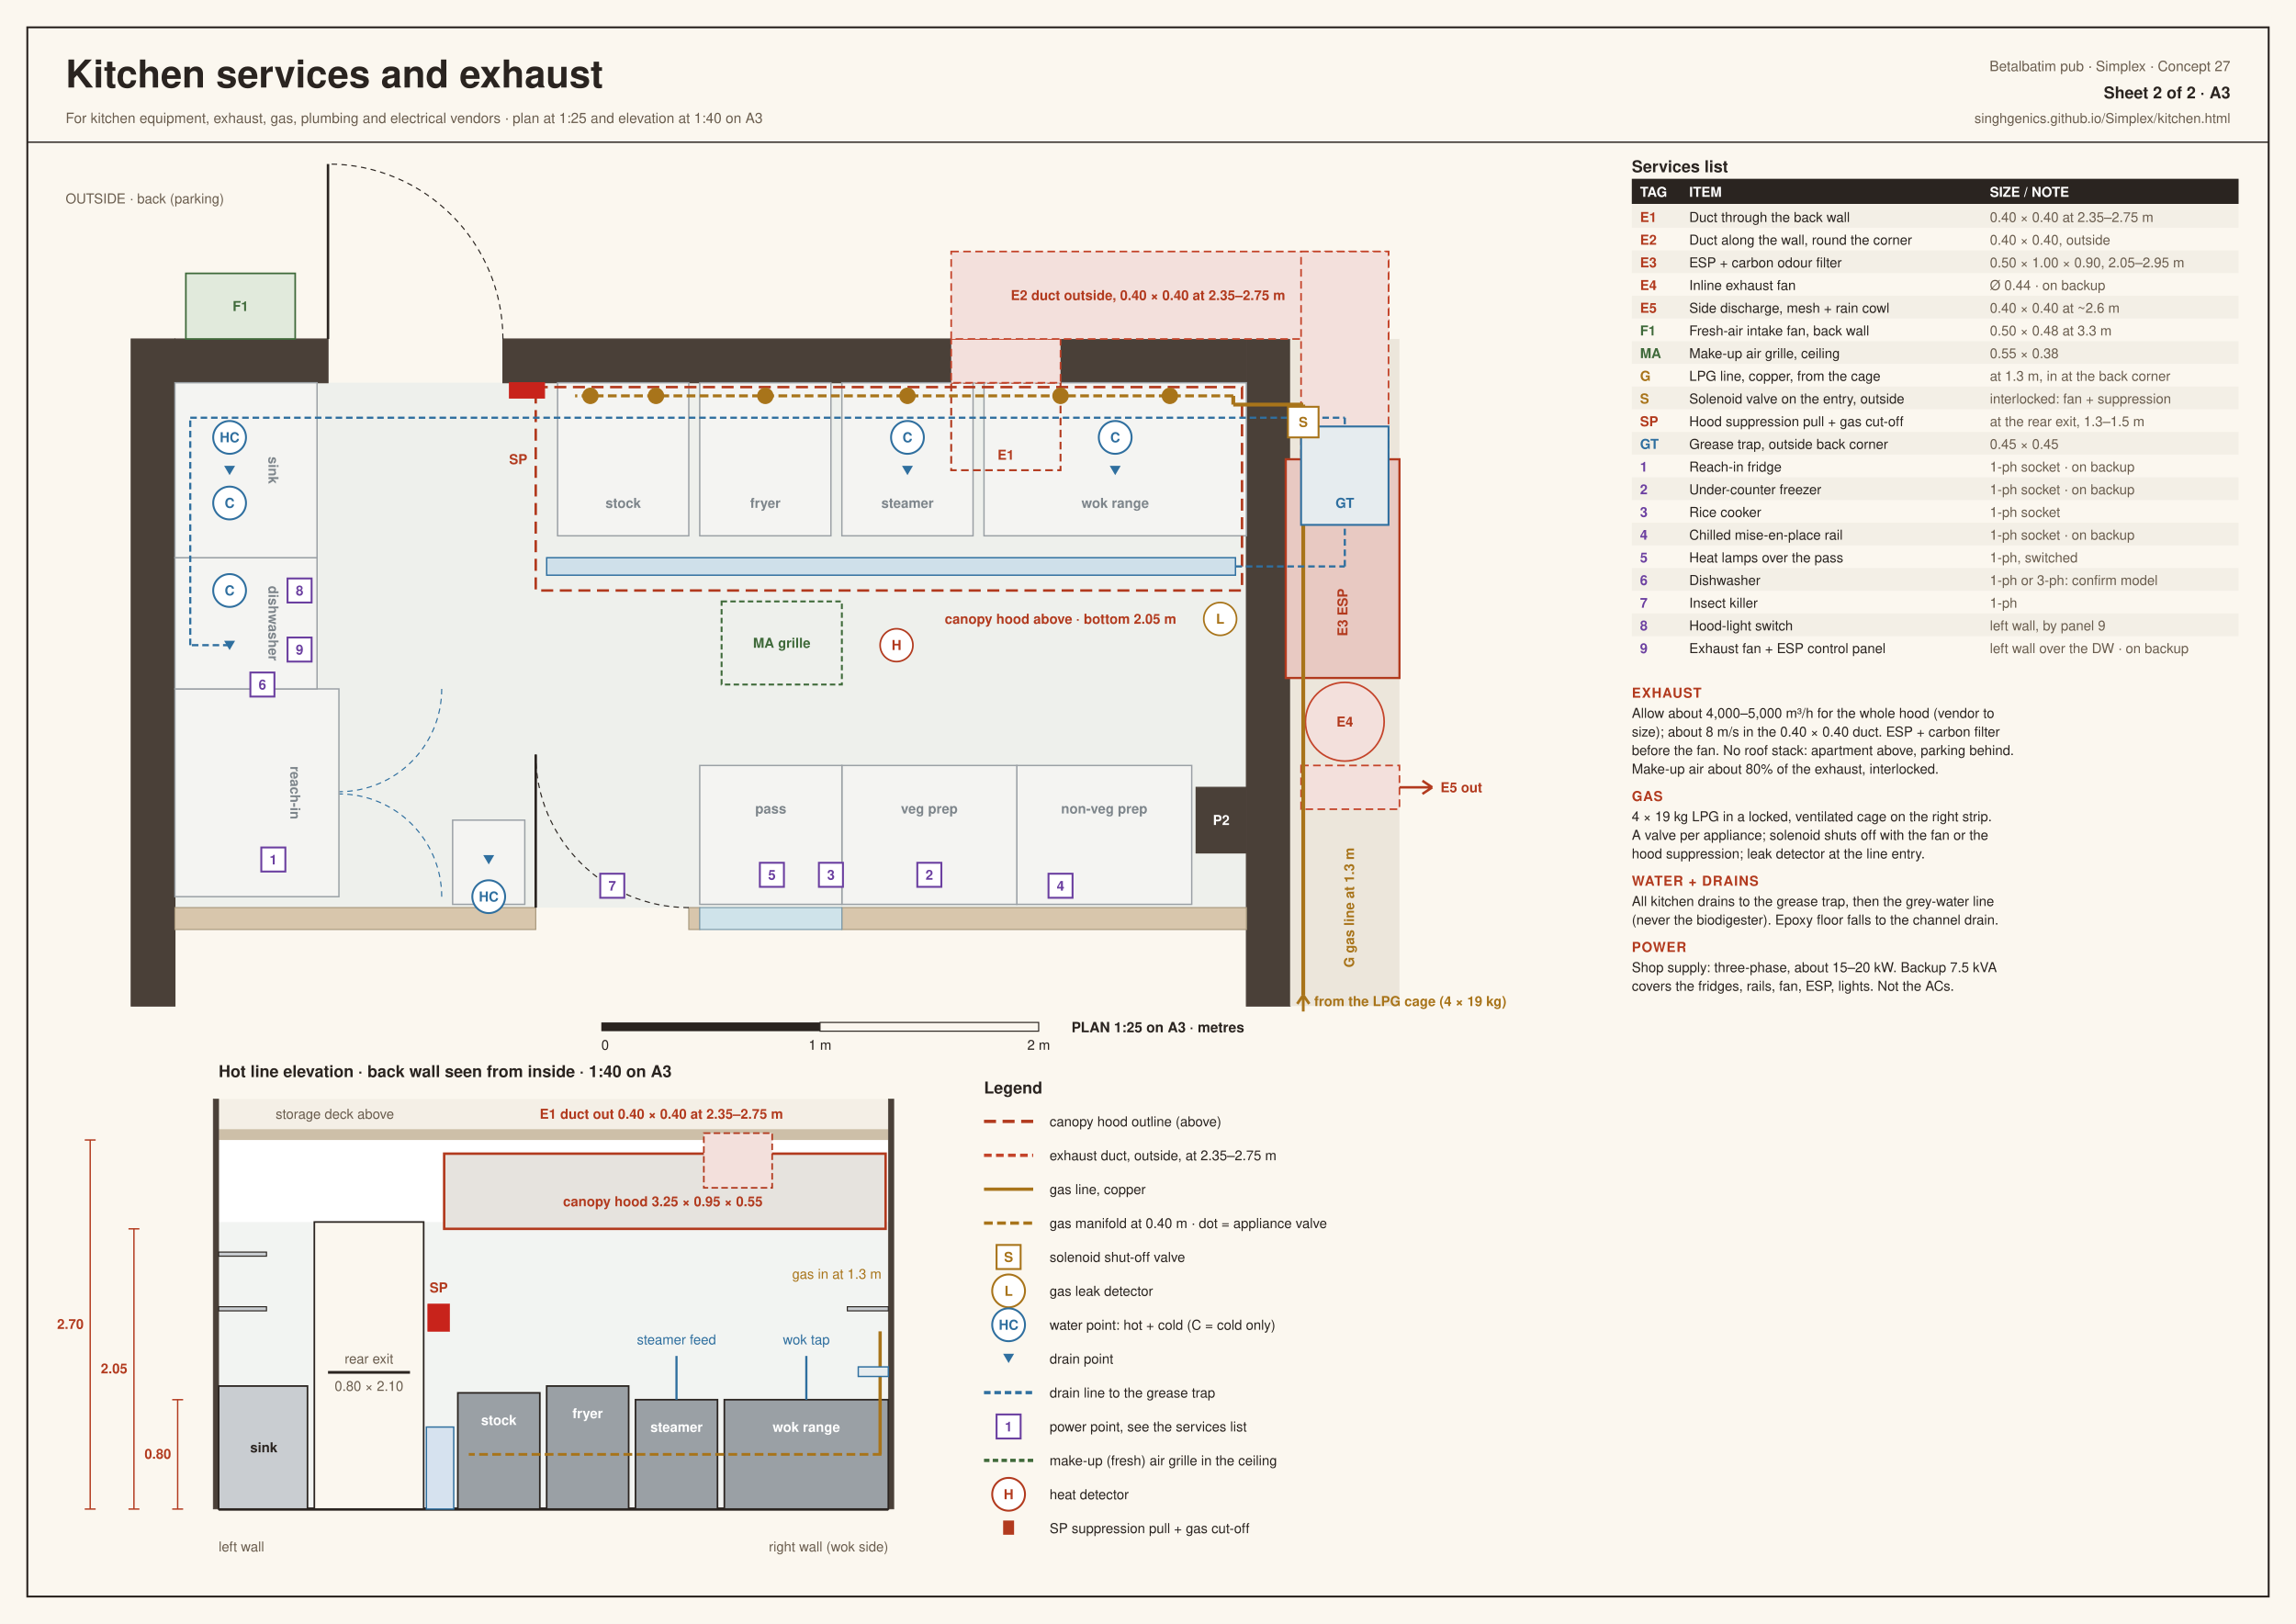
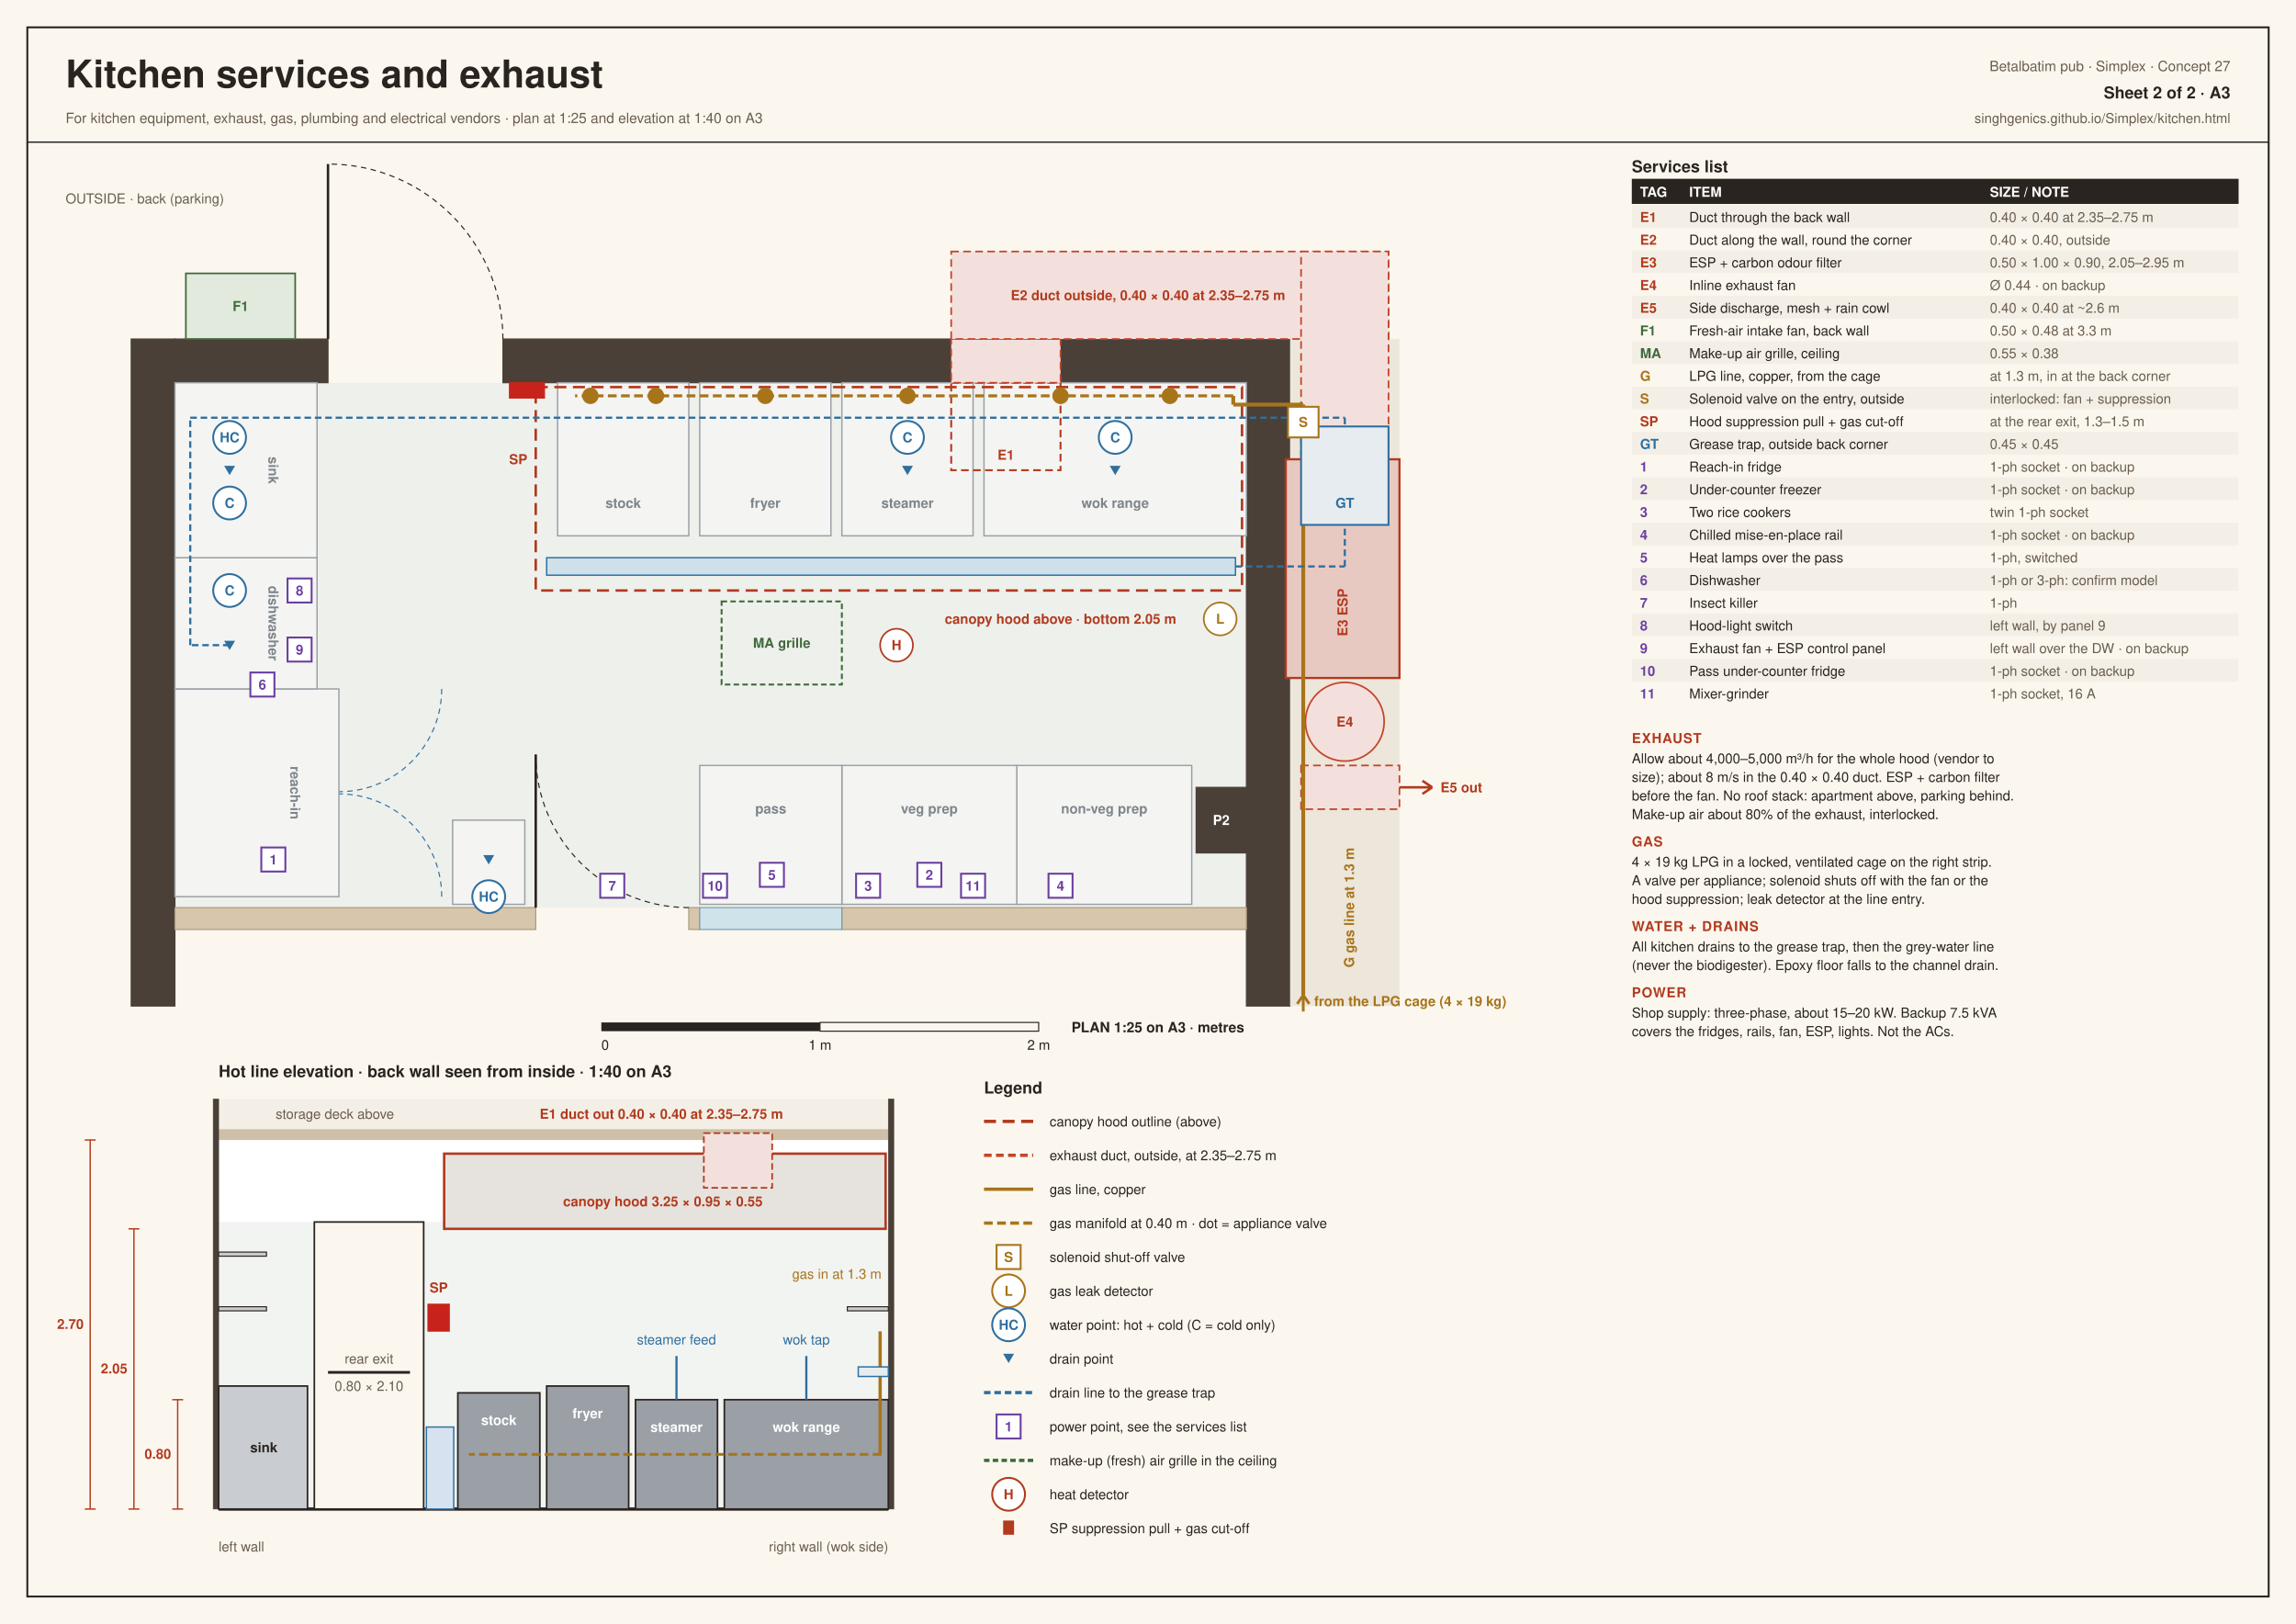
<svg xmlns="http://www.w3.org/2000/svg" width="420mm" height="297mm" viewBox="0 0 420 297" font-family="IBM Plex Sans, Helvetica, Arial, sans-serif">
  <rect width="420" height="297" fill="#fbf7ef" />
  <rect x="5" y="5" width="410" height="287" fill="none" stroke="#2a2420" stroke-width="0.35" />
  <text x="12" y="16" font-size="7" font-weight="700" fill="#2a2420">Kitchen services and exhaust</text>
  <text x="12" y="22.5" font-size="2.6" fill="#6a5d4e">For kitchen equipment, exhaust, gas, plumbing and electrical vendors · plan at 1:25 and elevation at 1:40 on A3</text>
  <text x="408" y="13" font-size="2.6" fill="#6a5d4e" text-anchor="end">Betalbatim pub · Simplex · Concept 27</text>
  <text x="408" y="18" font-size="3.0" font-weight="700" fill="#2a2420" text-anchor="end">Sheet 2 of 2 · A3</text>
  <text x="408" y="22.5" font-size="2.5" fill="#6a5d4e" text-anchor="end">singhgenics.github.io/Simplex/kitchen.html</text>
  <line x1="5" y1="26" x2="415" y2="26" stroke="#2a2420" stroke-width="0.25" />
  <rect x="32.00" y="70.00" width="196.00" height="96.00" fill="#eef0ec" stroke="none" stroke-width="0.3" />
  <rect x="228.00" y="62.00" width="8.00" height="122.00" fill="#4a4038" stroke="#4a4038" stroke-width="0.2" />
  <rect x="24.00" y="62.00" width="8.00" height="122.00" fill="#4a4038" stroke="#4a4038" stroke-width="0.2" />
  <rect x="92.00" y="62.00" width="136.00" height="8.00" fill="#4a4038" stroke="#4a4038" stroke-width="0.2" />
  <rect x="32.00" y="62.00" width="28.00" height="8.00" fill="#4a4038" stroke="#4a4038" stroke-width="0.2" />
  <rect x="154.00" y="166.00" width="74.00" height="4.00" fill="#d8c6ac" stroke="#a8987c" stroke-width="0.2" />
  <rect x="126.00" y="166.00" width="2.00" height="4.00" fill="#d8c6ac" stroke="#a8987c" stroke-width="0.2" />
  <rect x="32.00" y="166.00" width="66.00" height="4.00" fill="#d8c6ac" stroke="#a8987c" stroke-width="0.2" />
  <rect x="128.00" y="166.00" width="26.00" height="4.00" fill="#cfe3ea" stroke="#7a9aaa" stroke-width="0.2" />
  <rect x="218.80" y="144.00" width="9.20" height="12.00" fill="#4a4038" stroke="#4a4038" stroke-width="0.2" />
  <text x="223.40" y="150.88" font-size="2.5" fill="#fff" text-anchor="middle" font-weight="700">P2</text>
  <path d="M126.00 166.00 A28.00 28.00 0 0 1 98.00 138.00" fill="none" stroke="#2a2420" stroke-width="0.2" stroke-dasharray="1 0.8" />
  <line x1="98.00" y1="166.00" x2="98.00" y2="138.00" stroke="#2a2420" stroke-width="0.45" />
  <path d="M92.00 62.00 A32.00 32.00 0 0 0 60.00 30.00" fill="none" stroke="#2a2420" stroke-width="0.2" stroke-dasharray="1 0.8" />
  <line x1="60.00" y1="62.00" x2="60.00" y2="30.00" stroke="#2a2420" stroke-width="0.45" />
  <path d="M80.80 164.00 A18.80 18.80 0 0 0 62.00 145.20" fill="none" stroke="#2f6f9f" stroke-width="0.2" stroke-dasharray="1 0.8" />
  <path d="M80.80 126.00 A18.80 18.80 0 0 1 62.00 144.80" fill="none" stroke="#2f6f9f" stroke-width="0.2" stroke-dasharray="1 0.8" />
  <rect x="236.00" y="62.00" width="20.00" height="122.00" fill="#ece6db" stroke="none" stroke-width="0.3" />
  <text x="12" y="37.20" font-size="2.5" fill="#6a5d4e">OUTSIDE · back (parking)</text>
  <rect x="180.00" y="70.00" width="48.00" height="28.00" fill="#f4f4f2" stroke="#9aa0a5" stroke-width="0.25" />
  <text x="204.00" y="92.88" font-size="2.5" fill="#7d858b" text-anchor="middle" font-weight="600">wok range</text>
  <rect x="154.00" y="70.00" width="24.00" height="28.00" fill="#f4f4f2" stroke="#9aa0a5" stroke-width="0.25" />
  <text x="166.00" y="92.88" font-size="2.5" fill="#7d858b" text-anchor="middle" font-weight="600">steamer</text>
  <rect x="128.00" y="70.00" width="24.00" height="28.00" fill="#f4f4f2" stroke="#9aa0a5" stroke-width="0.25" />
  <text x="140.00" y="92.88" font-size="2.5" fill="#7d858b" text-anchor="middle" font-weight="600">fryer</text>
  <rect x="102.00" y="70.00" width="24.00" height="28.00" fill="#f4f4f2" stroke="#9aa0a5" stroke-width="0.25" />
  <text x="114.00" y="92.88" font-size="2.5" fill="#7d858b" text-anchor="middle" font-weight="600">stock</text>
  <rect x="186.00" y="140.00" width="32.00" height="25.40" fill="#f4f4f2" stroke="#9aa0a5" stroke-width="0.25" />
  <text x="202.00" y="148.78" font-size="2.5" fill="#7d858b" text-anchor="middle" font-weight="600">non-veg prep</text>
  <rect x="154.00" y="140.00" width="32.00" height="25.40" fill="#f4f4f2" stroke="#9aa0a5" stroke-width="0.25" />
  <text x="170.00" y="148.78" font-size="2.5" fill="#7d858b" text-anchor="middle" font-weight="600">veg prep</text>
  <rect x="128.00" y="140.00" width="26.00" height="25.40" fill="#f4f4f2" stroke="#9aa0a5" stroke-width="0.25" />
  <text x="141.00" y="148.78" font-size="2.5" fill="#7d858b" text-anchor="middle" font-weight="600">pass</text>
  <rect x="82.80" y="150.00" width="13.20" height="15.40" fill="#f4f4f2" stroke="#9aa0a5" stroke-width="0.25" />
  <rect x="32.00" y="126.00" width="30.00" height="38.00" fill="#f4f4f2" stroke="#9aa0a5" stroke-width="0.25" />
  <text x="54.00" y="145.88" font-size="2.5" fill="#7d858b" text-anchor="middle" font-weight="600" transform="rotate(90 54.00 145.00)">reach-in</text>
  <rect x="32.00" y="102.00" width="26.00" height="24.00" fill="#f4f4f2" stroke="#9aa0a5" stroke-width="0.25" />
  <text x="50.00" y="114.88" font-size="2.5" fill="#7d858b" text-anchor="middle" font-weight="600" transform="rotate(90 50.00 114.00)">dishwasher</text>
  <rect x="32.00" y="70.00" width="26.00" height="32.00" fill="#f4f4f2" stroke="#9aa0a5" stroke-width="0.25" />
  <text x="50.00" y="86.88" font-size="2.5" fill="#7d858b" text-anchor="middle" font-weight="600" transform="rotate(90 50.00 86.00)">sink</text>
  <rect x="98.00" y="70.80" width="129.20" height="37.20" fill="none" stroke="#b23a1e" stroke-width="0.45" stroke-dasharray="2.2 1.2" />
  <text x="194.00" y="114.08" font-size="2.5" fill="#b23a1e" text-anchor="middle" font-weight="600">canopy hood above · bottom 2.05 m</text>
  <rect x="174.00" y="70.00" width="20.00" height="16.00" fill="none" stroke="#b23a1e" stroke-width="0.35" stroke-dasharray="1.4 0.8" />
  <rect x="174.00" y="62.00" width="20.00" height="8.00" fill="#f3e0dc" stroke="#c4442a" stroke-width="0.3" stroke-dasharray="1.4 0.8" />
  <rect x="174.00" y="46.00" width="80.00" height="16.00" fill="#f3e0dc" stroke="#c4442a" stroke-width="0.3" stroke-dasharray="1.4 0.8" />
  <rect x="238.00" y="46.00" width="16.00" height="38.00" fill="#f3e0dc" stroke="#c4442a" stroke-width="0.3" stroke-dasharray="1.4 0.8" />
  <rect x="235.20" y="84.00" width="20.80" height="40.00" fill="#e8c9c2" stroke="#b23a1e" stroke-width="0.4" />
  <text x="245.60" y="112.88" font-size="2.5" fill="#b23a1e" text-anchor="middle" font-weight="700" transform="rotate(-90 245.60 112.00)">E3 ESP</text>
  <circle cx="246.00" cy="132.00" r="7.20" fill="#f3e0dc" stroke="#c4442a" stroke-width="0.3" />
  <text x="246.00" y="132.88" font-size="2.5" fill="#b23a1e" text-anchor="middle" font-weight="700">E4</text>
  <rect x="238.00" y="140.00" width="18.00" height="8.00" fill="#f3e0dc" stroke="#c4442a" stroke-width="0.3" stroke-dasharray="1.4 0.8" />
  <path d="M256.00 144.00 l6 0 m0 0 l-1.8 -1.2 m1.8 1.2 l-1.8 1.2" stroke="#b23a1e" stroke-width="0.45" fill="none" />
  <text x="263.50" y="144.90" font-size="2.5" font-weight="700" fill="#b23a1e">E5 out</text>
  <text x="184.00" y="84.08" font-size="2.5" fill="#b23a1e" text-anchor="middle" font-weight="700">E1</text>
  <text x="210.00" y="54.88" font-size="2.5" fill="#b23a1e" text-anchor="middle" font-weight="700">E2 duct outside, 0.40 × 0.40 at 2.35–2.75 m</text>
  <rect x="132.00" y="110.00" width="22.00" height="15.20" fill="none" stroke="#3f6a3a" stroke-width="0.35" stroke-dasharray="1 0.6" />
  <text x="143.00" y="118.48" font-size="2.5" fill="#3f6a3a" text-anchor="middle" font-weight="700">MA grille</text>
  <rect x="34.00" y="50.00" width="20.00" height="12.00" fill="#e1eadc" stroke="#3f6a3a" stroke-width="0.3" />
  <text x="44.00" y="56.88" font-size="2.5" fill="#3f6a3a" text-anchor="middle" font-weight="700">F1</text>
  <line x1="238.40" y1="182.00" x2="238.40" y2="74.00" stroke="#a8741a" stroke-width="0.7" />
  <line x1="238.40" y1="74.00" x2="225.60" y2="74.00" stroke="#a8741a" stroke-width="0.7" />
  <line x1="225.60" y1="74.00" x2="225.60" y2="72.40" stroke="#a8741a" stroke-width="0.7" />
  <line x1="225.60" y1="72.40" x2="105.20" y2="72.40" stroke="#a8741a" stroke-width="0.55" stroke-dasharray="1.6 0.8" />
  <circle cx="214.00" cy="72.40" r="1.40" fill="#a8741a" stroke="#a8741a" stroke-width="0.2" />
  <circle cx="194.00" cy="72.40" r="1.40" fill="#a8741a" stroke="#a8741a" stroke-width="0.2" />
  <circle cx="166.00" cy="72.40" r="1.40" fill="#a8741a" stroke="#a8741a" stroke-width="0.2" />
  <circle cx="140.00" cy="72.40" r="1.40" fill="#a8741a" stroke="#a8741a" stroke-width="0.2" />
  <circle cx="120.00" cy="72.40" r="1.40" fill="#a8741a" stroke="#a8741a" stroke-width="0.2" />
  <circle cx="108.00" cy="72.40" r="1.40" fill="#a8741a" stroke="#a8741a" stroke-width="0.2" />
  <circle cx="223.20" cy="113.20" r="3.00" fill="#fff" stroke="#a8741a" stroke-width="0.3" />
  <text x="223.20" y="114.08" font-size="2.5" fill="#a8741a" text-anchor="middle" font-weight="700">L</text>
  <path d="M238.40 185.00 l0 -3 m0 0 l-1.1 1.6 m1.1 -1.6 l1.1 1.6" stroke="#a8741a" stroke-width="0.5" fill="none" />
  <circle cx="42.00" cy="80.00" r="3.00" fill="#fff" stroke="#2f6f9f" stroke-width="0.35" />
  <text x="42.00" y="80.88" font-size="2.5" fill="#2f6f9f" text-anchor="middle" font-weight="700">HC</text>
  <circle cx="42.00" cy="92.00" r="3.00" fill="#fff" stroke="#2f6f9f" stroke-width="0.35" />
  <text x="42.00" y="92.88" font-size="2.5" fill="#2f6f9f" text-anchor="middle" font-weight="700">C</text>
  <circle cx="42.00" cy="108.00" r="3.00" fill="#fff" stroke="#2f6f9f" stroke-width="0.35" />
  <text x="42.00" y="108.88" font-size="2.5" fill="#2f6f9f" text-anchor="middle" font-weight="700">C</text>
  <circle cx="89.40" cy="164.00" r="3.00" fill="#fff" stroke="#2f6f9f" stroke-width="0.35" />
  <text x="89.40" y="164.88" font-size="2.5" fill="#2f6f9f" text-anchor="middle" font-weight="700">HC</text>
  <circle cx="204.00" cy="80.00" r="3.00" fill="#fff" stroke="#2f6f9f" stroke-width="0.35" />
  <text x="204.00" y="80.88" font-size="2.5" fill="#2f6f9f" text-anchor="middle" font-weight="700">C</text>
  <circle cx="166.00" cy="80.00" r="3.00" fill="#fff" stroke="#2f6f9f" stroke-width="0.35" />
  <text x="166.00" y="80.88" font-size="2.5" fill="#2f6f9f" text-anchor="middle" font-weight="700">C</text>
  <rect x="100.00" y="102.00" width="126.00" height="3.20" fill="#cfe0ea" stroke="#2f6f9f" stroke-width="0.25" />
  <line x1="42.00" y1="118.00" x2="34.80" y2="118.00" stroke="#2f6f9f" stroke-width="0.4" stroke-dasharray="1.2 0.7" />
  <line x1="34.80" y1="118.00" x2="34.80" y2="76.40" stroke="#2f6f9f" stroke-width="0.4" stroke-dasharray="1.2 0.7" />
  <line x1="34.80" y1="76.40" x2="246.00" y2="76.40" stroke="#2f6f9f" stroke-width="0.4" stroke-dasharray="1.2 0.7" />
  <line x1="246.00" y1="76.40" x2="246.00" y2="78.00" stroke="#2f6f9f" stroke-width="0.4" stroke-dasharray="1.2 0.7" />
  <line x1="226.00" y1="103.60" x2="246.00" y2="103.60" stroke="#2f6f9f" stroke-width="0.4" stroke-dasharray="1.2 0.7" />
  <line x1="246.00" y1="103.60" x2="246.00" y2="96.00" stroke="#2f6f9f" stroke-width="0.4" stroke-dasharray="1.2 0.7" />
  <rect x="238.00" y="78.00" width="16.00" height="18.00" fill="#e6ecef" stroke="#2f6f9f" stroke-width="0.35" />
  <text x="246.00" y="92.88" font-size="2.5" fill="#2f6f9f" text-anchor="middle" font-weight="700">GT</text>
  <rect x="235.60" y="74.40" width="5.60" height="5.60" fill="#fff" stroke="#a8741a" stroke-width="0.35" />
  <text x="238.40" y="78.08" font-size="2.5" fill="#a8741a" text-anchor="middle" font-weight="700">S</text>
  <path d="M41.00 85.20 l2 0 l-1 1.7 z" fill="#2f6f9f" />
  <path d="M41.00 117.20 l2 0 l-1 1.7 z" fill="#2f6f9f" />
  <path d="M88.40 156.40 l2 0 l-1 1.7 z" fill="#2f6f9f" />
  <path d="M165.00 85.20 l2 0 l-1 1.7 z" fill="#2f6f9f" />
  <path d="M203.00 85.20 l2 0 l-1 1.7 z" fill="#2f6f9f" />
  <rect x="47.80" y="155.00" width="4.4" height="4.4" fill="#fff" stroke="#6b3fa0" stroke-width="0.35" />
  <text x="50.00" y="158.10" font-size="2.5" font-weight="700" fill="#6b3fa0" text-anchor="middle">1</text>
  <rect x="167.80" y="157.80" width="4.4" height="4.4" fill="#fff" stroke="#6b3fa0" stroke-width="0.35" />
  <text x="170.00" y="160.90" font-size="2.5" font-weight="700" fill="#6b3fa0" text-anchor="middle">2</text>
-   <rect x="149.80" y="157.80" width="4.4" height="4.4" fill="#fff" stroke="#6b3fa0" stroke-width="0.35" />
-   <text x="152.00" y="160.90" font-size="2.5" font-weight="700" fill="#6b3fa0" text-anchor="middle">3</text>
+   <rect x="156.60" y="159.80" width="4.4" height="4.4" fill="#fff" stroke="#6b3fa0" stroke-width="0.35" />
+   <text x="158.80" y="162.90" font-size="2.5" font-weight="700" fill="#6b3fa0" text-anchor="middle">3</text>
+   <rect x="128.60" y="159.80" width="4.4" height="4.4" fill="#fff" stroke="#6b3fa0" stroke-width="0.35" />
+   <text x="130.80" y="162.90" font-size="2.5" font-weight="700" fill="#6b3fa0" text-anchor="middle">10</text>
+   <rect x="175.80" y="159.80" width="4.4" height="4.4" fill="#fff" stroke="#6b3fa0" stroke-width="0.35" />
+   <text x="178.00" y="162.90" font-size="2.5" font-weight="700" fill="#6b3fa0" text-anchor="middle">11</text>
  <rect x="191.80" y="159.80" width="4.4" height="4.4" fill="#fff" stroke="#6b3fa0" stroke-width="0.35" />
  <text x="194.00" y="162.90" font-size="2.5" font-weight="700" fill="#6b3fa0" text-anchor="middle">4</text>
  <rect x="139.00" y="157.80" width="4.4" height="4.4" fill="#fff" stroke="#6b3fa0" stroke-width="0.35" />
  <text x="141.20" y="160.90" font-size="2.5" font-weight="700" fill="#6b3fa0" text-anchor="middle">5</text>
  <rect x="45.80" y="123.00" width="4.4" height="4.4" fill="#fff" stroke="#6b3fa0" stroke-width="0.35" />
  <text x="48.00" y="126.10" font-size="2.5" font-weight="700" fill="#6b3fa0" text-anchor="middle">6</text>
  <rect x="109.80" y="159.80" width="4.4" height="4.4" fill="#fff" stroke="#6b3fa0" stroke-width="0.35" />
  <text x="112.00" y="162.90" font-size="2.5" font-weight="700" fill="#6b3fa0" text-anchor="middle">7</text>
  <rect x="52.60" y="105.80" width="4.4" height="4.4" fill="#fff" stroke="#6b3fa0" stroke-width="0.35" />
  <text x="54.80" y="108.90" font-size="2.5" font-weight="700" fill="#6b3fa0" text-anchor="middle">8</text>
  <rect x="52.60" y="116.60" width="4.4" height="4.4" fill="#fff" stroke="#6b3fa0" stroke-width="0.35" />
  <text x="54.80" y="119.70" font-size="2.5" font-weight="700" fill="#6b3fa0" text-anchor="middle">9</text>
  <rect x="93.20" y="70.00" width="6.40" height="2.80" fill="#c8231b" stroke="#c8231b" stroke-width="0.2" />
  <text x="94.80" y="84.88" font-size="2.5" fill="#b23a1e" text-anchor="middle" font-weight="700">SP</text>
  <circle cx="164.00" cy="118.00" r="3.00" fill="#fff" stroke="#b23a1e" stroke-width="0.3" />
  <text x="164.00" y="118.88" font-size="2.5" fill="#b23a1e" text-anchor="middle" font-weight="700">H</text>
  <text x="246.80" y="166.88" font-size="2.5" fill="#a8741a" text-anchor="middle" font-weight="700" transform="rotate(-90 246.80 166.00)">G gas line at 1.3 m</text>
  <g transform="translate(110.00,187.00)">
    <rect width="40.0" height="1.6" fill="#2a2420" />
    <rect x="40.0" width="40.0" height="1.6" fill="none" stroke="#2a2420" stroke-width="0.2" />
    <text y="5" font-size="2.5" fill="#2a2420">0</text>
    <text x="40.0" y="5" font-size="2.5" text-anchor="middle" fill="#2a2420">1 m</text>
    <text x="80.0" y="5" font-size="2.5" text-anchor="middle" fill="#2a2420">2 m</text>
    <text x="86.0" y="1.8" font-size="2.6" font-weight="700" fill="#2a2420">PLAN 1:25 on A3 · metres</text>
  </g>
  <text x="240.40" y="184.00" font-size="2.5" fill="#a8741a" font-weight="600">from the LPG cage (4 × 19 kg)</text>
  <text x="40" y="197.00" font-size="3.0" font-weight="700" fill="#2a2420">Hot line elevation · back wall seen from inside · 1:40 on A3</text>
  <rect x="40.00" y="208.50" width="122.50" height="67.50" fill="#ffffff" stroke="none" stroke-width="0.3" />
  <rect x="40.00" y="223.50" width="122.50" height="52.50" fill="#f2f4f2" stroke="none" stroke-width="0.3" />
  <rect x="40.00" y="206.50" width="122.50" height="2.00" fill="#cdbfa8" stroke="none" stroke-width="0.3" />
  <rect x="40.00" y="201.00" width="122.50" height="5.50" fill="#f4efe6" stroke="none" stroke-width="0.3" />
  <text x="61.25" y="204.62" font-size="2.5" fill="#6a5d4e" text-anchor="middle" font-weight="500">storage deck above</text>
  <line x1="162.50" y1="276.00" x2="40.00" y2="276.00" stroke="#2a2420" stroke-width="0.6" />
  <rect x="162.50" y="201.00" width="1.00" height="75.00" fill="#4a4038" stroke="#4a4038" stroke-width="0.1" />
  <rect x="39.00" y="201.00" width="1.00" height="75.00" fill="#4a4038" stroke="#4a4038" stroke-width="0.1" />
  <rect x="132.50" y="256.00" width="30.00" height="20.00" fill="#9aa0a5" stroke="#2a2420" stroke-width="0.3" />
  <text x="147.50" y="261.88" font-size="2.5" fill="#fff" text-anchor="middle" font-weight="700">wok range</text>
  <rect x="116.25" y="256.00" width="15.00" height="20.00" fill="#9aa0a5" stroke="#2a2420" stroke-width="0.3" />
  <text x="123.75" y="261.88" font-size="2.5" fill="#fff" text-anchor="middle" font-weight="700">steamer</text>
  <rect x="100.00" y="253.50" width="15.00" height="22.50" fill="#9aa0a5" stroke="#2a2420" stroke-width="0.3" />
  <text x="107.50" y="259.38" font-size="2.5" fill="#fff" text-anchor="middle" font-weight="700">fryer</text>
  <rect x="83.75" y="254.75" width="15.00" height="21.25" fill="#9aa0a5" stroke="#2a2420" stroke-width="0.3" />
  <text x="91.25" y="260.62" font-size="2.5" fill="#fff" text-anchor="middle" font-weight="700">stock</text>
  <rect x="81.25" y="211.00" width="80.75" height="13.75" fill="#e6e3de" stroke="#b23a1e" stroke-width="0.45" />
  <text x="121.25" y="220.62" font-size="2.5" fill="#b23a1e" text-anchor="middle" font-weight="600">canopy hood 3.25 × 0.95 × 0.55</text>
  <rect x="128.75" y="207.25" width="12.50" height="10.00" fill="#f3e0dc" stroke="#b23a1e" stroke-width="0.3" stroke-dasharray="1.2 0.6" />
  <text x="143.25" y="204.62" font-size="2.5" fill="#b23a1e" text-anchor="end" font-weight="600">E1 duct out 0.40 × 0.40 at 2.35–2.75 m</text>
  <line x1="161.25" y1="266.00" x2="85.75" y2="266.00" stroke="#a8741a" stroke-width="0.5" stroke-dasharray="1.6 0.8" />
  <line x1="147.50" y1="256.00" x2="147.50" y2="248.00" stroke="#2f6f9f" stroke-width="0.4" />
  <text x="147.50" y="245.88" font-size="2.5" fill="#2f6f9f" text-anchor="middle" font-weight="500">wok tap</text>
  <line x1="123.75" y1="256.00" x2="123.75" y2="248.00" stroke="#2f6f9f" stroke-width="0.4" />
  <text x="123.75" y="245.88" font-size="2.5" fill="#2f6f9f" text-anchor="middle" font-weight="500">steamer feed</text>
  <line x1="161.00" y1="266.00" x2="161.00" y2="243.50" stroke="#a8741a" stroke-width="0.6" />
  <text x="161.25" y="233.88" font-size="2.5" fill="#a8741a" text-anchor="end" font-weight="500">gas in at 1.3 m</text>
  <rect x="57.50" y="223.50" width="20.00" height="52.50" fill="#fbf7ef" stroke="#2a2420" stroke-width="0.3" />
  <text x="67.50" y="249.38" font-size="2.5" fill="#6a5d4e" text-anchor="middle" font-weight="500">rear exit</text>
  <text x="67.50" y="254.38" font-size="2.5" fill="#6a5d4e" text-anchor="middle" font-weight="500">0.80 × 2.10</text>
  <line x1="75.00" y1="251.00" x2="60.00" y2="251.00" stroke="#2a2420" stroke-width="0.5" />
  <rect x="78.25" y="238.50" width="4.00" height="5.00" fill="#c8231b" stroke="#c8231b" stroke-width="0.1" />
  <rect x="78.00" y="261.00" width="5.00" height="15.00" fill="#d6e2ef" stroke="#2f6f9f" stroke-width="0.25" />
  <rect x="40.00" y="253.50" width="16.25" height="22.50" fill="#c9cdd1" stroke="#2a2420" stroke-width="0.3" />
  <text x="48.25" y="265.62" font-size="2.5" fill="#2a2420" text-anchor="middle" font-weight="700">sink</text>
  <rect x="40.00" y="239.00" width="8.75" height="0.75" fill="#c9cdd1" stroke="#2a2420" stroke-width="0.2" />
  <rect x="40.00" y="229.00" width="8.75" height="0.75" fill="#c9cdd1" stroke="#2a2420" stroke-width="0.2" />
  <rect x="155.00" y="239.00" width="7.50" height="0.75" fill="#c9cdd1" stroke="#2a2420" stroke-width="0.2" />
  <rect x="157.00" y="250.00" width="5.50" height="1.75" fill="#e6ecef" stroke="#2f6f9f" stroke-width="0.25" />
  <g stroke="#b23a1e" stroke-width="0.25">
    <line x1="32.50" y1="276.00" x2="32.50" y2="256.00" />
    <line x1="31.50" y1="276.00" x2="33.50" y2="276.00" />
    <line x1="31.50" y1="256.00" x2="33.50" y2="256.00" />
  </g>
  <text x="31.30" y="266.80" font-size="2.5" fill="#b23a1e" font-weight="600" text-anchor="end">0.80</text>
  <g stroke="#b23a1e" stroke-width="0.25">
    <line x1="24.50" y1="276.00" x2="24.50" y2="224.75" />
    <line x1="23.50" y1="276.00" x2="25.50" y2="276.00" />
    <line x1="23.50" y1="224.75" x2="25.50" y2="224.75" />
  </g>
  <text x="23.30" y="251.18" font-size="2.5" fill="#b23a1e" font-weight="600" text-anchor="end">2.05</text>
  <g stroke="#b23a1e" stroke-width="0.25">
    <line x1="16.50" y1="276.00" x2="16.50" y2="208.50" />
    <line x1="15.50" y1="276.00" x2="17.50" y2="276.00" />
    <line x1="15.50" y1="208.50" x2="17.50" y2="208.50" />
  </g>
  <text x="15.30" y="243.05" font-size="2.5" fill="#b23a1e" font-weight="600" text-anchor="end">2.70</text>
  <text x="80.25" y="236.38" font-size="2.5" fill="#b23a1e" text-anchor="middle" font-weight="700">SP</text>
  <text x="40.00" y="283.75" font-size="2.5" fill="#6a5d4e">left wall</text>
  <text x="162.50" y="283.75" font-size="2.5" fill="#6a5d4e" text-anchor="end">right wall (wok side)</text>
  <text x="180" y="200" font-size="3.0" font-weight="700" fill="#2a2420">Legend</text>
  <line x1="180" y1="205.1" x2="189" y2="205.1" stroke="#b23a1e" stroke-width="0.6" stroke-dasharray="2.2 1.2" />
  <text x="192" y="206" font-size="2.5" fill="#2a2420">canopy hood outline (above)</text>
  <line x1="180" y1="211.3" x2="189" y2="211.3" stroke="#c4442a" stroke-width="0.6" stroke-dasharray="1.4 0.8" />
  <text x="192" y="212.2" font-size="2.5" fill="#2a2420">exhaust duct, outside, at 2.35–2.75 m</text>
  <line x1="180" y1="217.5" x2="189" y2="217.5" stroke="#a8741a" stroke-width="0.6" />
  <text x="192" y="218.4" font-size="2.5" fill="#2a2420">gas line, copper</text>
  <line x1="180" y1="223.7" x2="189" y2="223.7" stroke="#a8741a" stroke-width="0.6" stroke-dasharray="1.6 0.8" />
  <text x="192" y="224.6" font-size="2.5" fill="#2a2420">gas manifold at 0.40 m · dot = appliance valve</text>
  <rect x="182.3" y="227.7" width="4.4" height="4.4" fill="#fff" stroke="#a8741a" stroke-width="0.35" />
  <text x="184.5" y="230.8" font-size="2.5" font-weight="700" fill="#a8741a" text-anchor="middle">S</text>
  <text x="192" y="230.8" font-size="2.5" fill="#2a2420">solenoid shut-off valve</text>
  <circle cx="184.5" cy="236.1" r="3" fill="#fff" stroke="#a8741a" stroke-width="0.35" />
  <text x="184.5" y="237" font-size="2.5" font-weight="700" fill="#a8741a" text-anchor="middle">L</text>
  <text x="192" y="237" font-size="2.5" fill="#2a2420">gas leak detector</text>
  <circle cx="184.5" cy="242.3" r="3" fill="#fff" stroke="#2f6f9f" stroke-width="0.35" />
  <text x="184.5" y="243.2" font-size="2.5" font-weight="700" fill="#2f6f9f" text-anchor="middle">HC</text>
  <text x="192" y="243.2" font-size="2.5" fill="#2a2420">water point: hot + cold (C = cold only)</text>
  <path d="M183.5 247.6 l2 0 l-1 1.7 z" fill="#2f6f9f" />
  <text x="192" y="249.4" font-size="2.5" fill="#2a2420">drain point</text>
  <line x1="180" y1="254.7" x2="189" y2="254.7" stroke="#2f6f9f" stroke-width="0.6" stroke-dasharray="1.2 0.7" />
  <text x="192" y="255.6" font-size="2.5" fill="#2a2420">drain line to the grease trap</text>
  <rect x="182.3" y="258.7" width="4.4" height="4.4" fill="#fff" stroke="#6b3fa0" stroke-width="0.35" />
  <text x="184.5" y="261.8" font-size="2.5" font-weight="700" fill="#6b3fa0" text-anchor="middle">1</text>
  <text x="192" y="261.8" font-size="2.5" fill="#2a2420">power point, see the services list</text>
  <line x1="180" y1="267.1" x2="189" y2="267.1" stroke="#3f6a3a" stroke-width="0.6" stroke-dasharray="1 0.6" />
  <text x="192" y="268" font-size="2.5" fill="#2a2420">make-up (fresh) air grille in the ceiling</text>
  <circle cx="184.5" cy="273.3" r="3" fill="#fff" stroke="#b23a1e" stroke-width="0.35" />
  <text x="184.5" y="274.2" font-size="2.5" font-weight="700" fill="#b23a1e" text-anchor="middle">H</text>
  <text x="192" y="274.2" font-size="2.5" fill="#2a2420">heat detector</text>
  <rect x="183.5" y="278.1" width="2" height="2.6" fill="#b23a1e" />
  <text x="192" y="280.4" font-size="2.5" fill="#2a2420">SP suppression pull + gas cut-off</text>
  <text x="298.5" y="31.5" font-size="3.0" font-weight="700" fill="#2a2420">Services list</text>
  <rect x="298.5" y="32.7" width="111" height="4.6" fill="#2a2420" />
  <text x="300" y="36" font-size="2.5" font-weight="700" fill="#fff">TAG</text>
  <text x="309" y="36" font-size="2.5" font-weight="700" fill="#fff">ITEM</text>
  <text x="364" y="36" font-size="2.5" font-weight="700" fill="#fff">SIZE / NOTE</text>
  <rect x="298.5" y="37.5" width="111" height="4.15" fill="#f3efe6" />
  <text x="300" y="40.6" font-size="2.5" font-weight="700" fill="#b23a1e">E1</text>
  <text x="309" y="40.6" font-size="2.5" fill="#2a2420">Duct through the back wall</text>
  <text x="364" y="40.6" font-size="2.5" fill="#6a5d4e">0.40 × 0.40 at 2.35–2.75 m</text>
  <text x="300" y="44.75" font-size="2.5" font-weight="700" fill="#b23a1e">E2</text>
  <text x="309" y="44.75" font-size="2.5" fill="#2a2420">Duct along the wall, round the corner</text>
  <text x="364" y="44.75" font-size="2.5" fill="#6a5d4e">0.40 × 0.40, outside</text>
  <rect x="298.5" y="45.8" width="111" height="4.15" fill="#f3efe6" />
  <text x="300" y="48.9" font-size="2.5" font-weight="700" fill="#b23a1e">E3</text>
  <text x="309" y="48.9" font-size="2.5" fill="#2a2420">ESP + carbon odour filter</text>
  <text x="364" y="48.9" font-size="2.5" fill="#6a5d4e">0.50 × 1.00 × 0.90, 2.05–2.95 m</text>
  <text x="300" y="53.05" font-size="2.5" font-weight="700" fill="#b23a1e">E4</text>
  <text x="309" y="53.05" font-size="2.5" fill="#2a2420">Inline exhaust fan</text>
  <text x="364" y="53.05" font-size="2.5" fill="#6a5d4e">Ø 0.44 · on backup</text>
  <rect x="298.5" y="54.1" width="111" height="4.15" fill="#f3efe6" />
  <text x="300" y="57.2" font-size="2.5" font-weight="700" fill="#b23a1e">E5</text>
  <text x="309" y="57.2" font-size="2.5" fill="#2a2420">Side discharge, mesh + rain cowl</text>
  <text x="364" y="57.2" font-size="2.5" fill="#6a5d4e">0.40 × 0.40 at ~2.6 m</text>
  <text x="300" y="61.35" font-size="2.5" font-weight="700" fill="#3f6a3a">F1</text>
  <text x="309" y="61.35" font-size="2.5" fill="#2a2420">Fresh-air intake fan, back wall</text>
  <text x="364" y="61.35" font-size="2.5" fill="#6a5d4e">0.50 × 0.48 at 3.3 m</text>
  <rect x="298.5" y="62.4" width="111" height="4.15" fill="#f3efe6" />
  <text x="300" y="65.5" font-size="2.5" font-weight="700" fill="#3f6a3a">MA</text>
  <text x="309" y="65.5" font-size="2.5" fill="#2a2420">Make-up air grille, ceiling</text>
  <text x="364" y="65.5" font-size="2.5" fill="#6a5d4e">0.55 × 0.38</text>
  <text x="300" y="69.65" font-size="2.5" font-weight="700" fill="#a8741a">G</text>
  <text x="309" y="69.65" font-size="2.5" fill="#2a2420">LPG line, copper, from the cage</text>
  <text x="364" y="69.65" font-size="2.5" fill="#6a5d4e">at 1.3 m, in at the back corner</text>
  <rect x="298.5" y="70.7" width="111" height="4.15" fill="#f3efe6" />
  <text x="300" y="73.8" font-size="2.5" font-weight="700" fill="#a8741a">S</text>
  <text x="309" y="73.8" font-size="2.5" fill="#2a2420">Solenoid valve on the entry, outside</text>
  <text x="364" y="73.8" font-size="2.5" fill="#6a5d4e">interlocked: fan + suppression</text>
  <text x="300" y="77.95" font-size="2.5" font-weight="700" fill="#b23a1e">SP</text>
  <text x="309" y="77.95" font-size="2.5" fill="#2a2420">Hood suppression pull + gas cut-off</text>
  <text x="364" y="77.95" font-size="2.5" fill="#6a5d4e">at the rear exit, 1.3–1.5 m</text>
  <rect x="298.5" y="79" width="111" height="4.15" fill="#f3efe6" />
  <text x="300" y="82.1" font-size="2.5" font-weight="700" fill="#2f6f9f">GT</text>
  <text x="309" y="82.1" font-size="2.5" fill="#2a2420">Grease trap, outside back corner</text>
  <text x="364" y="82.1" font-size="2.5" fill="#6a5d4e">0.45 × 0.45</text>
  <text x="300" y="86.25" font-size="2.5" font-weight="700" fill="#6b3fa0">1</text>
  <text x="309" y="86.25" font-size="2.5" fill="#2a2420">Reach-in fridge</text>
  <text x="364" y="86.25" font-size="2.5" fill="#6a5d4e">1-ph socket · on backup</text>
  <rect x="298.5" y="87.3" width="111" height="4.15" fill="#f3efe6" />
  <text x="300" y="90.4" font-size="2.5" font-weight="700" fill="#6b3fa0">2</text>
  <text x="309" y="90.4" font-size="2.5" fill="#2a2420">Under-counter freezer</text>
  <text x="364" y="90.4" font-size="2.5" fill="#6a5d4e">1-ph socket · on backup</text>
  <text x="300" y="94.55" font-size="2.5" font-weight="700" fill="#6b3fa0">3</text>
-   <text x="309" y="94.55" font-size="2.5" fill="#2a2420">Rice cooker</text>
-   <text x="364" y="94.55" font-size="2.5" fill="#6a5d4e">1-ph socket</text>
+   <text x="309" y="94.55" font-size="2.5" fill="#2a2420">Two rice cookers</text>
+   <text x="364" y="94.55" font-size="2.5" fill="#6a5d4e">twin 1-ph socket</text>
  <rect x="298.5" y="95.6" width="111" height="4.15" fill="#f3efe6" />
  <text x="300" y="98.7" font-size="2.5" font-weight="700" fill="#6b3fa0">4</text>
  <text x="309" y="98.7" font-size="2.5" fill="#2a2420">Chilled mise-en-place rail</text>
  <text x="364" y="98.7" font-size="2.5" fill="#6a5d4e">1-ph socket · on backup</text>
  <text x="300" y="102.85" font-size="2.5" font-weight="700" fill="#6b3fa0">5</text>
  <text x="309" y="102.85" font-size="2.5" fill="#2a2420">Heat lamps over the pass</text>
  <text x="364" y="102.85" font-size="2.5" fill="#6a5d4e">1-ph, switched</text>
  <rect x="298.5" y="103.9" width="111" height="4.15" fill="#f3efe6" />
  <text x="300" y="107" font-size="2.5" font-weight="700" fill="#6b3fa0">6</text>
  <text x="309" y="107" font-size="2.5" fill="#2a2420">Dishwasher</text>
  <text x="364" y="107" font-size="2.5" fill="#6a5d4e">1-ph or 3-ph: confirm model</text>
  <text x="300" y="111.15" font-size="2.5" font-weight="700" fill="#6b3fa0">7</text>
  <text x="309" y="111.15" font-size="2.5" fill="#2a2420">Insect killer</text>
  <text x="364" y="111.15" font-size="2.5" fill="#6a5d4e">1-ph</text>
  <rect x="298.5" y="112.2" width="111" height="4.15" fill="#f3efe6" />
  <text x="300" y="115.3" font-size="2.5" font-weight="700" fill="#6b3fa0">8</text>
  <text x="309" y="115.3" font-size="2.5" fill="#2a2420">Hood-light switch</text>
  <text x="364" y="115.3" font-size="2.5" fill="#6a5d4e">left wall, by panel 9</text>
  <text x="300" y="119.45" font-size="2.5" font-weight="700" fill="#6b3fa0">9</text>
  <text x="309" y="119.45" font-size="2.5" fill="#2a2420">Exhaust fan + ESP control panel</text>
  <text x="364" y="119.45" font-size="2.5" fill="#6a5d4e">left wall over the DW · on backup</text>
-   <text x="298.5" y="127.6" font-size="2.5" font-weight="700" fill="#b23a1e" letter-spacing="0.15">EXHAUST</text>
-   <text x="298.5" y="131.3" font-size="2.5" fill="#2a2420">Allow about 4,000–5,000 m³/h for the whole hood (vendor to</text>
-   <text x="298.5" y="134.7" font-size="2.5" fill="#2a2420">size); about 8 m/s in the 0.40 × 0.40 duct. ESP + carbon filter</text>
-   <text x="298.5" y="138.1" font-size="2.5" fill="#2a2420">before the fan. No roof stack: apartment above, parking behind.</text>
-   <text x="298.5" y="141.5" font-size="2.5" fill="#2a2420">Make-up air about 80% of the exhaust, interlocked.</text>
-   <text x="298.5" y="146.5" font-size="2.5" font-weight="700" fill="#b23a1e" letter-spacing="0.15">GAS</text>
-   <text x="298.5" y="150.2" font-size="2.5" fill="#2a2420">4 × 19 kg LPG in a locked, ventilated cage on the right strip.</text>
-   <text x="298.5" y="153.6" font-size="2.5" fill="#2a2420">A valve per appliance; solenoid shuts off with the fan or the</text>
-   <text x="298.5" y="157" font-size="2.5" fill="#2a2420">hood suppression; leak detector at the line entry.</text>
-   <text x="298.5" y="162" font-size="2.5" font-weight="700" fill="#b23a1e" letter-spacing="0.15">WATER + DRAINS</text>
-   <text x="298.5" y="165.7" font-size="2.5" fill="#2a2420">All kitchen drains to the grease trap, then the grey-water line</text>
-   <text x="298.5" y="169.1" font-size="2.5" fill="#2a2420">(never the biodigester). Epoxy floor falls to the channel drain.</text>
-   <text x="298.5" y="174.1" font-size="2.5" font-weight="700" fill="#b23a1e" letter-spacing="0.15">POWER</text>
-   <text x="298.5" y="177.8" font-size="2.5" fill="#2a2420">Shop supply: three-phase, about 15–20 kW. Backup 7.5 kVA</text>
-   <text x="298.5" y="181.2" font-size="2.5" fill="#2a2420">covers the fridges, rails, fan, ESP, lights. Not the ACs.</text>
+   <rect x="298.5" y="120.5" width="111" height="4.15" fill="#f3efe6" />
+   <text x="300" y="123.6" font-size="2.5" font-weight="700" fill="#6b3fa0">10</text>
+   <text x="309" y="123.6" font-size="2.5" fill="#2a2420">Pass under-counter fridge</text>
+   <text x="364" y="123.6" font-size="2.5" fill="#6a5d4e">1-ph socket · on backup</text>
+   <text x="300" y="127.75" font-size="2.5" font-weight="700" fill="#6b3fa0">11</text>
+   <text x="309" y="127.75" font-size="2.5" fill="#2a2420">Mixer-grinder</text>
+   <text x="364" y="127.75" font-size="2.5" fill="#6a5d4e">1-ph socket, 16 A</text>
+   <text x="298.5" y="135.9" font-size="2.5" font-weight="700" fill="#b23a1e" letter-spacing="0.15">EXHAUST</text>
+   <text x="298.5" y="139.6" font-size="2.5" fill="#2a2420">Allow about 4,000–5,000 m³/h for the whole hood (vendor to</text>
+   <text x="298.5" y="143" font-size="2.5" fill="#2a2420">size); about 8 m/s in the 0.40 × 0.40 duct. ESP + carbon filter</text>
+   <text x="298.5" y="146.4" font-size="2.5" fill="#2a2420">before the fan. No roof stack: apartment above, parking behind.</text>
+   <text x="298.5" y="149.8" font-size="2.5" fill="#2a2420">Make-up air about 80% of the exhaust, interlocked.</text>
+   <text x="298.5" y="154.8" font-size="2.5" font-weight="700" fill="#b23a1e" letter-spacing="0.15">GAS</text>
+   <text x="298.5" y="158.5" font-size="2.5" fill="#2a2420">4 × 19 kg LPG in a locked, ventilated cage on the right strip.</text>
+   <text x="298.5" y="161.9" font-size="2.5" fill="#2a2420">A valve per appliance; solenoid shuts off with the fan or the</text>
+   <text x="298.5" y="165.3" font-size="2.5" fill="#2a2420">hood suppression; leak detector at the line entry.</text>
+   <text x="298.5" y="170.3" font-size="2.5" font-weight="700" fill="#b23a1e" letter-spacing="0.15">WATER + DRAINS</text>
+   <text x="298.5" y="174" font-size="2.5" fill="#2a2420">All kitchen drains to the grease trap, then the grey-water line</text>
+   <text x="298.5" y="177.4" font-size="2.5" fill="#2a2420">(never the biodigester). Epoxy floor falls to the channel drain.</text>
+   <text x="298.5" y="182.4" font-size="2.5" font-weight="700" fill="#b23a1e" letter-spacing="0.15">POWER</text>
+   <text x="298.5" y="186.1" font-size="2.5" fill="#2a2420">Shop supply: three-phase, about 15–20 kW. Backup 7.5 kVA</text>
+   <text x="298.5" y="189.5" font-size="2.5" fill="#2a2420">covers the fridges, rails, fan, ESP, lights. Not the ACs.</text>
</svg>
